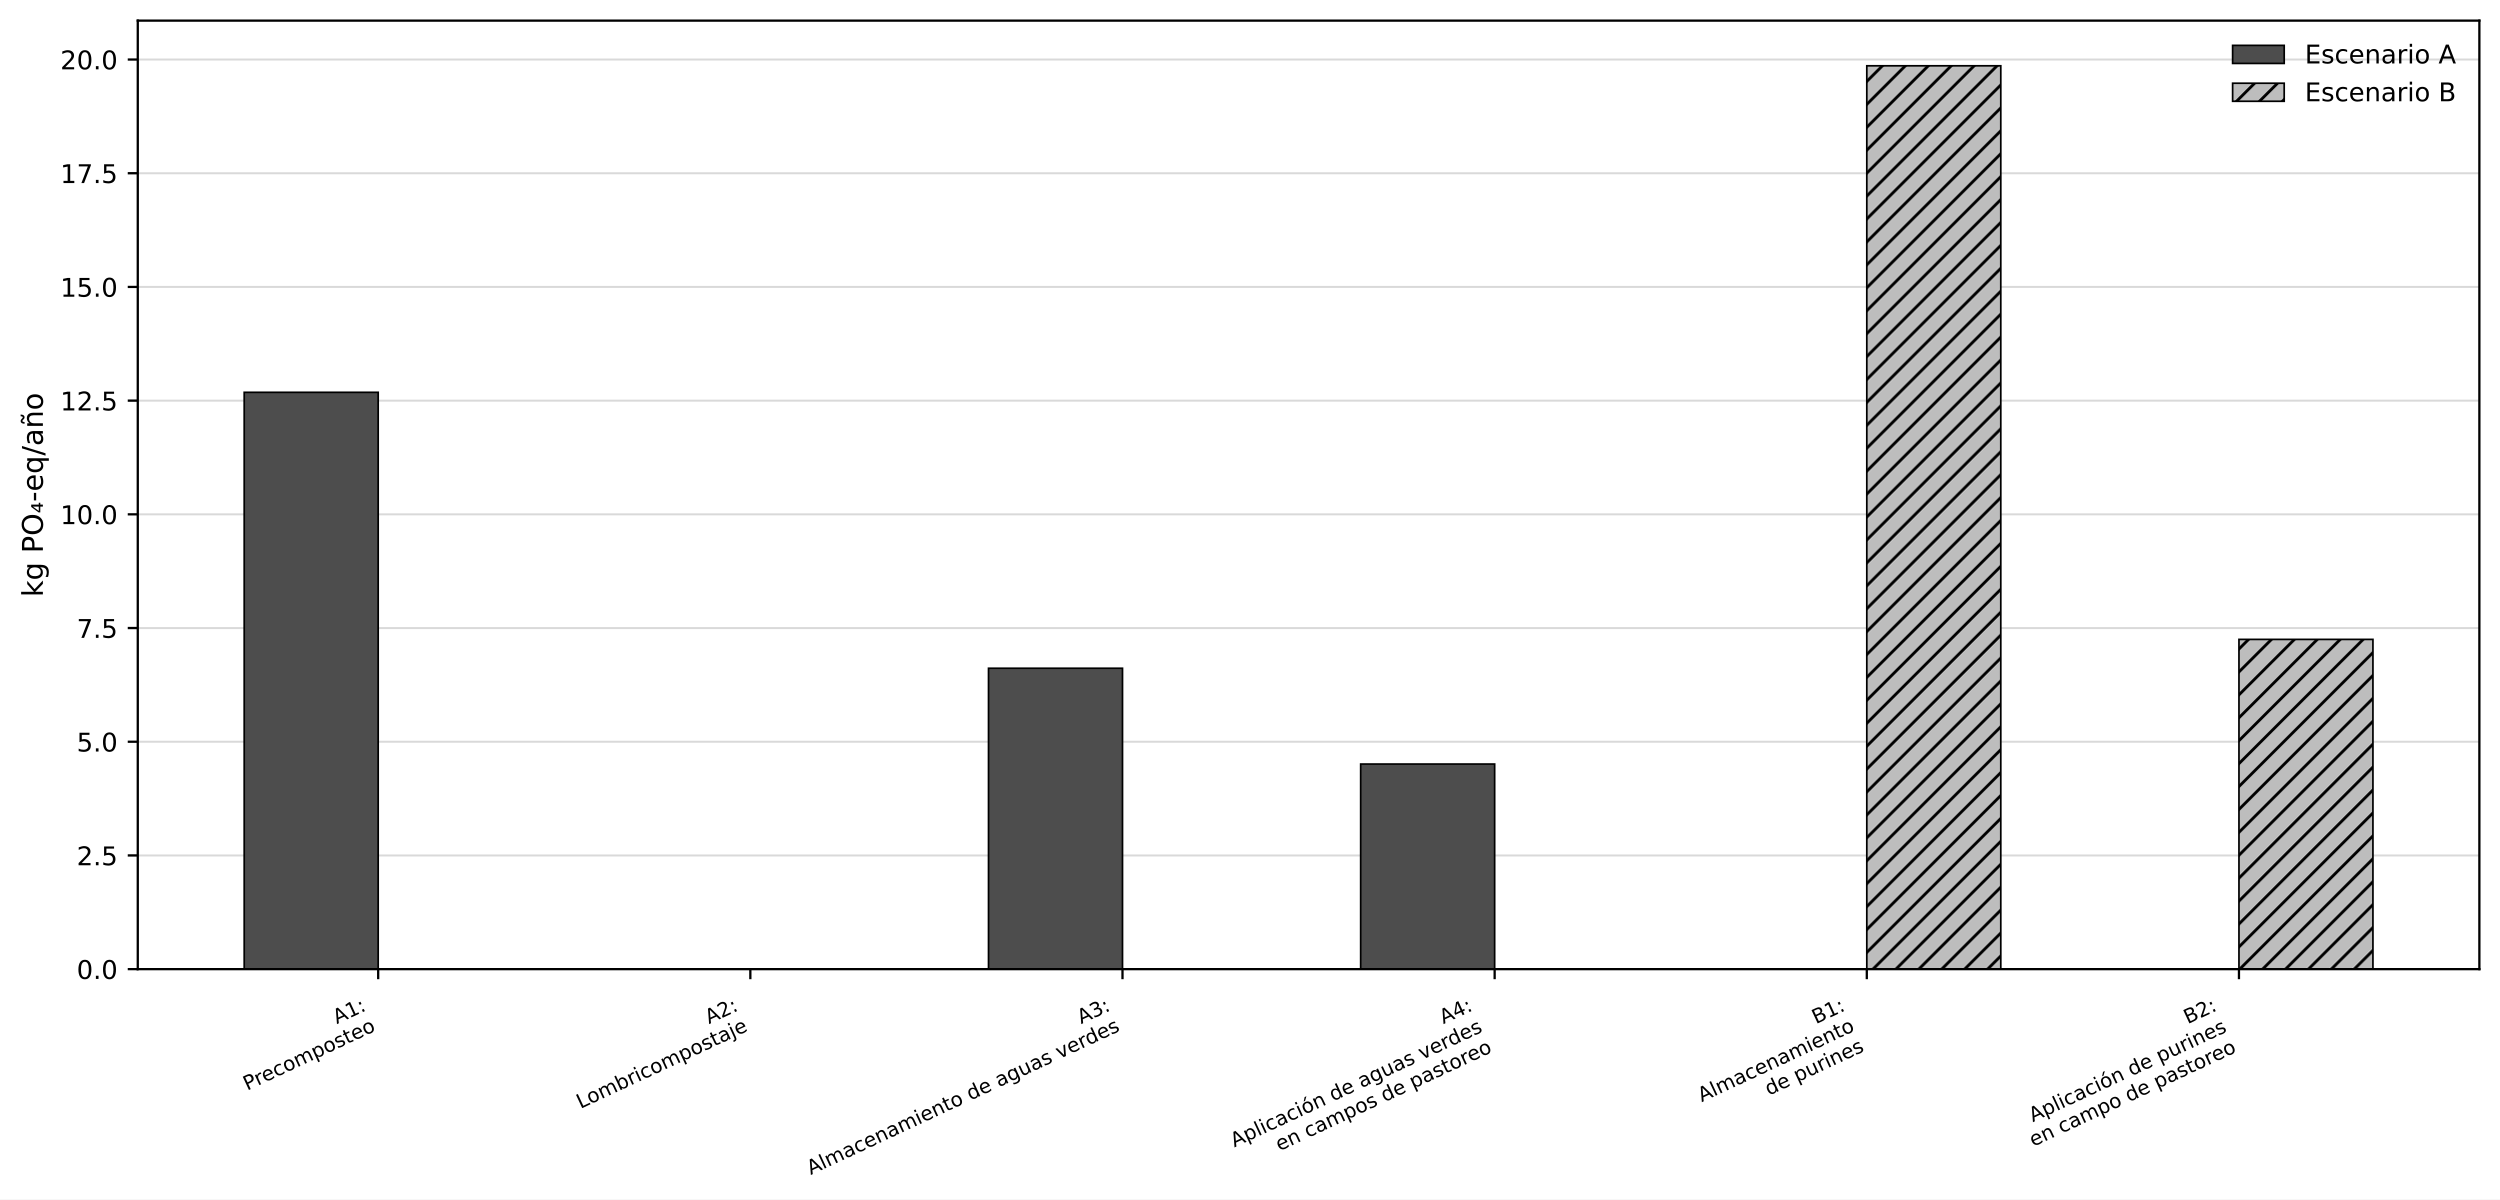
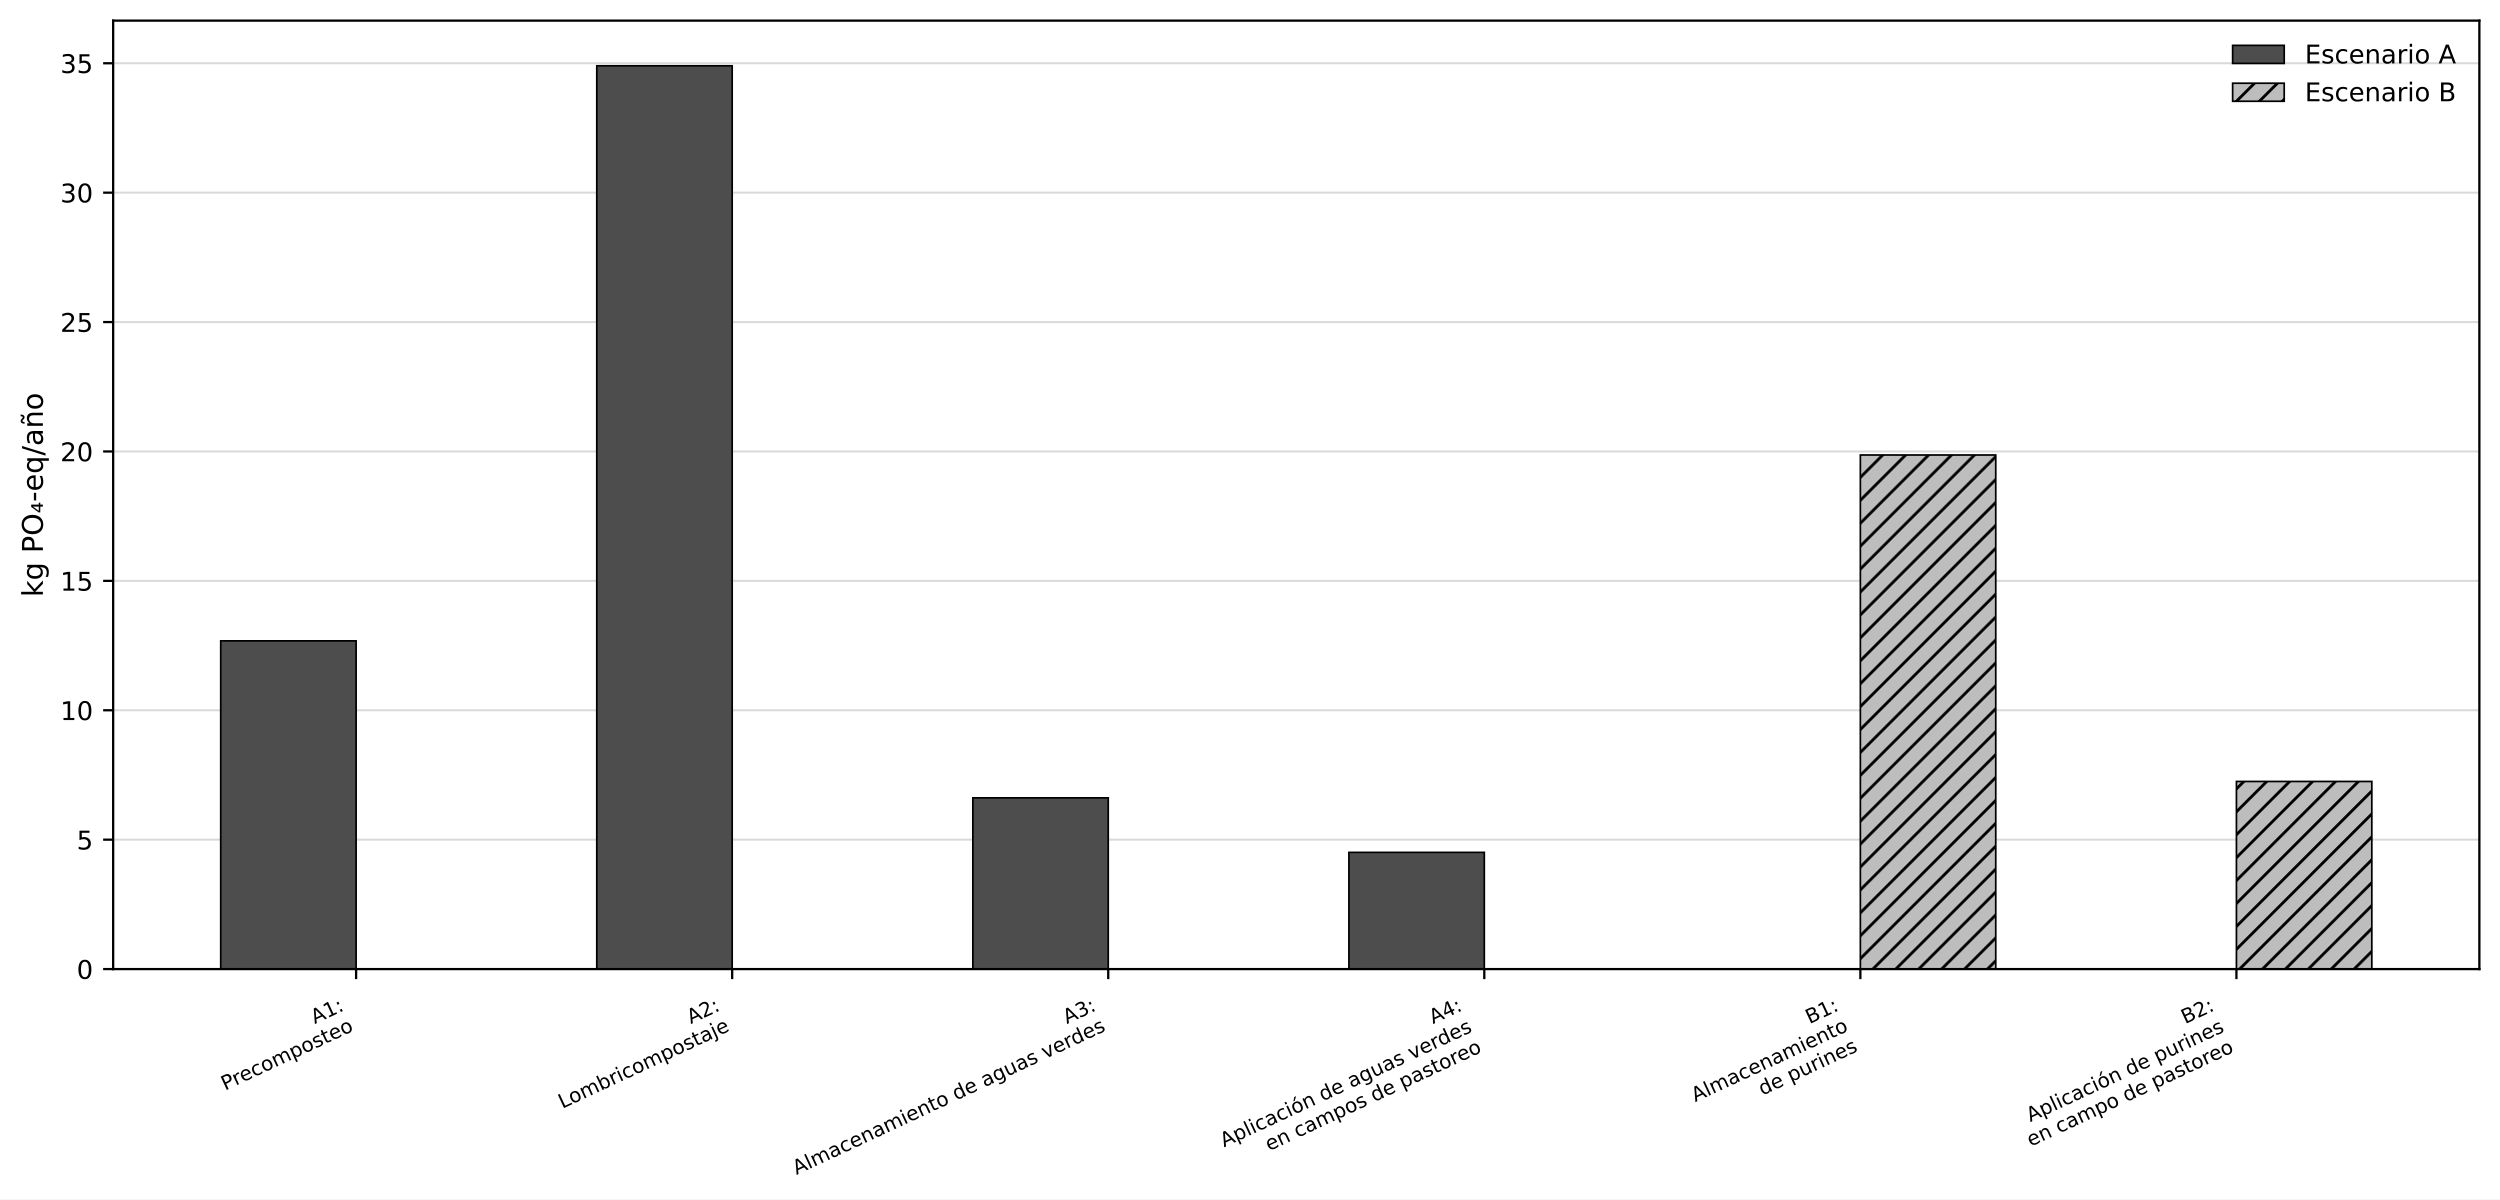
- <svg xmlns="http://www.w3.org/2000/svg" xmlns:xlink="http://www.w3.org/1999/xlink" width="872.584pt" height="418.665pt" viewBox="0 0 872.584 418.665" version="1.1">
+ <svg xmlns="http://www.w3.org/2000/svg" xmlns:xlink="http://www.w3.org/1999/xlink" width="872.638pt" height="418.665pt" viewBox="0 0 872.638 418.665" version="1.1">
  <defs>
    <style type="text/css">*{stroke-linejoin: round; stroke-linecap: butt}</style>
  </defs>
  <g id="figure_1">
    <g id="patch_1">
-       <path d="M 0 418.665 L 872.584 418.665 L 872.584 0 L 0 0 z " style="fill: #ffffff" />
+       <path d="M 0 418.665 L 872.638 418.665 L 872.638 0 L 0 0 z " style="fill: #ffffff" />
    </g>
    <g id="axes_1">
      <g id="patch_2">
-         <path d="M 48.087 338.264 L 865.384 338.264 L 865.384 7.2 L 48.087 7.2 z " style="fill: #ffffff" />
+         <path d="M 39.501 338.264 L 865.438 338.264 L 865.438 7.2 L 39.501 7.2 z " style="fill: #ffffff" />
      </g>
      <g id="matplotlib.axis_1">
        <g id="xtick_1">
          <g id="line2d_1">
            <defs>
              <path id="m8512bdd903" d="M 0 0 L 0 3.5 " style="stroke: #000000; stroke-width: 0.8" />
            </defs>
            <g>
-               <use xlink:href="#m8512bdd903" x="131.999" y="338.264" style="stroke: #000000; stroke-width: 0.8" />
+               <use xlink:href="#m8512bdd903" x="124.3" y="338.264" style="stroke: #000000; stroke-width: 0.8" />
            </g>
          </g>
          <g id="text_1">
-             <text style="font-size: 7px; font-family: 'DejaVu Sans'" transform="translate(117.558 357.4867) rotate(-25)">A1:</text>
-             <text style="font-size: 7px; font-family: 'DejaVu Sans'" transform="translate(86.26435 380.7279) rotate(-25)">Precomposteo</text>
+             <text style="font-size: 7px; font-family: 'DejaVu Sans'" transform="translate(109.8586 357.4867) rotate(-25)">A1:</text>
+             <text style="font-size: 7px; font-family: 'DejaVu Sans'" transform="translate(78.56486 380.7279) rotate(-25)">Precomposteo</text>
          </g>
        </g>
        <g id="xtick_2">
          <g id="line2d_2">
            <g>
-               <use xlink:href="#m8512bdd903" x="261.894" y="338.264" style="stroke: #000000; stroke-width: 0.8" />
+               <use xlink:href="#m8512bdd903" x="255.568" y="338.264" style="stroke: #000000; stroke-width: 0.8" />
            </g>
          </g>
          <g id="text_2">
-             <text style="font-size: 7px; font-family: 'DejaVu Sans'" transform="translate(247.4527 357.4867) rotate(-25)">A2:</text>
-             <text style="font-size: 7px; font-family: 'DejaVu Sans'" transform="translate(202.5904 387.0551) rotate(-25)">Lombricompostaje</text>
+             <text style="font-size: 7px; font-family: 'DejaVu Sans'" transform="translate(241.1263 357.4867) rotate(-25)">A2:</text>
+             <text style="font-size: 7px; font-family: 'DejaVu Sans'" transform="translate(196.2641 387.0551) rotate(-25)">Lombricompostaje</text>
          </g>
        </g>
        <g id="xtick_3">
          <g id="line2d_3">
            <g>
-               <use xlink:href="#m8512bdd903" x="391.789" y="338.264" style="stroke: #000000; stroke-width: 0.8" />
+               <use xlink:href="#m8512bdd903" x="386.835" y="338.264" style="stroke: #000000; stroke-width: 0.8" />
            </g>
          </g>
          <g id="text_3">
-             <text style="font-size: 7px; font-family: 'DejaVu Sans'" transform="translate(377.3473 357.4867) rotate(-25)">A3:</text>
-             <text style="font-size: 7px; font-family: 'DejaVu Sans'" transform="translate(282.9679 410.1453) rotate(-25)">Almacenamiento de aguas verdes</text>
+             <text style="font-size: 7px; font-family: 'DejaVu Sans'" transform="translate(372.3941 357.4867) rotate(-25)">A3:</text>
+             <text style="font-size: 7px; font-family: 'DejaVu Sans'" transform="translate(278.0148 410.1453) rotate(-25)">Almacenamiento de aguas verdes</text>
          </g>
        </g>
        <g id="xtick_4">
          <g id="line2d_4">
            <g>
-               <use xlink:href="#m8512bdd903" x="521.683" y="338.264" style="stroke: #000000; stroke-width: 0.8" />
+               <use xlink:href="#m8512bdd903" x="518.103" y="338.264" style="stroke: #000000; stroke-width: 0.8" />
            </g>
          </g>
          <g id="text_4">
-             <text style="font-size: 7px; font-family: 'DejaVu Sans'" transform="translate(503.7872 357.4867) rotate(-25)">A4:</text>
-             <text style="font-size: 7px; font-family: 'DejaVu Sans'" transform="translate(430.8335 400.5251) rotate(-25)">Aplicación de aguas verdes</text>
-             <text style="font-size: 7px; font-family: 'DejaVu Sans'" transform="translate(446.5539 401.8433) rotate(-25)">en campos de pastoreo</text>
+             <text style="font-size: 7px; font-family: 'DejaVu Sans'" transform="translate(500.2072 357.4867) rotate(-25)">A4:</text>
+             <text style="font-size: 7px; font-family: 'DejaVu Sans'" transform="translate(427.2535 400.5251) rotate(-25)">Aplicación de aguas verdes</text>
+             <text style="font-size: 7px; font-family: 'DejaVu Sans'" transform="translate(442.974 401.8433) rotate(-25)">en campos de pastoreo</text>
          </g>
        </g>
        <g id="xtick_5">
          <g id="line2d_5">
            <g>
-               <use xlink:href="#m8512bdd903" x="651.578" y="338.264" style="stroke: #000000; stroke-width: 0.8" />
+               <use xlink:href="#m8512bdd903" x="649.371" y="338.264" style="stroke: #000000; stroke-width: 0.8" />
            </g>
          </g>
          <g id="text_5">
-             <text style="font-size: 7px; font-family: 'DejaVu Sans'" transform="translate(633.8109 357.4927) rotate(-25)">B1:</text>
-             <text style="font-size: 7px; font-family: 'DejaVu Sans'" transform="translate(593.9447 384.7314) rotate(-25)">Almacenamiento</text>
-             <text style="font-size: 7px; font-family: 'DejaVu Sans'" transform="translate(617.3674 382.458) rotate(-25)">de purines</text>
+             <text style="font-size: 7px; font-family: 'DejaVu Sans'" transform="translate(631.6041 357.4927) rotate(-25)">B1:</text>
+             <text style="font-size: 7px; font-family: 'DejaVu Sans'" transform="translate(591.7379 384.7314) rotate(-25)">Almacenamiento</text>
+             <text style="font-size: 7px; font-family: 'DejaVu Sans'" transform="translate(615.1606 382.458) rotate(-25)">de purines</text>
          </g>
        </g>
        <g id="xtick_6">
          <g id="line2d_6">
            <g>
-               <use xlink:href="#m8512bdd903" x="781.472" y="338.264" style="stroke: #000000; stroke-width: 0.8" />
+               <use xlink:href="#m8512bdd903" x="780.639" y="338.264" style="stroke: #000000; stroke-width: 0.8" />
            </g>
          </g>
          <g id="text_6">
-             <text style="font-size: 7px; font-family: 'DejaVu Sans'" transform="translate(763.5635 357.4927) rotate(-25)">B2:</text>
-             <text style="font-size: 7px; font-family: 'DejaVu Sans'" transform="translate(709.5114 391.7171) rotate(-25)">Aplicación de purines</text>
-             <text style="font-size: 7px; font-family: 'DejaVu Sans'" transform="translate(709.6481 400.3022) rotate(-25)">en campo de pastoreo</text>
+             <text style="font-size: 7px; font-family: 'DejaVu Sans'" transform="translate(762.7299 357.4927) rotate(-25)">B2:</text>
+             <text style="font-size: 7px; font-family: 'DejaVu Sans'" transform="translate(708.6778 391.7171) rotate(-25)">Aplicación de purines</text>
+             <text style="font-size: 7px; font-family: 'DejaVu Sans'" transform="translate(708.8144 400.3022) rotate(-25)">en campo de pastoreo</text>
          </g>
        </g>
      </g>
      <g id="matplotlib.axis_2">
        <g id="ytick_1">
          <g id="line2d_7">
-             <path d="M 48.087 338.264 L 865.384 338.264 " clip-path="url(#pa5e0bcc238)" style="fill: none; stroke: #d9d9d9; stroke-width: 0.7; stroke-linecap: square" />
+             <path d="M 39.501 338.264 L 865.438 338.264 " clip-path="url(#pab1ca16d95)" style="fill: none; stroke: #d9d9d9; stroke-width: 0.7; stroke-linecap: square" />
          </g>
          <g id="line2d_8">
            <defs>
              <path id="me50acbb753" d="M 0 0 L -3.5 0 " style="stroke: #000000; stroke-width: 0.8" />
            </defs>
            <g>
-               <use xlink:href="#me50acbb753" x="48.087" y="338.264" style="stroke: #000000; stroke-width: 0.8" />
+               <use xlink:href="#me50acbb753" x="39.501" y="338.264" style="stroke: #000000; stroke-width: 0.8" />
            </g>
          </g>
          <g id="text_7">
-             <text style="font-size: 9px; font-family: 'DejaVu Sans'; text-anchor: end" x="41.087" y="341.683" transform="rotate(-0 41.0875 341.6829)">0.0</text>
+             <text style="font-size: 9px; font-family: 'DejaVu Sans'; text-anchor: end" x="32.501" y="341.683" transform="rotate(-0 32.50094 341.6829)">0</text>
          </g>
        </g>
        <g id="ytick_2">
          <g id="line2d_9">
-             <path d="M 48.087 298.578 L 865.384 298.578 " clip-path="url(#pa5e0bcc238)" style="fill: none; stroke: #d9d9d9; stroke-width: 0.7; stroke-linecap: square" />
+             <path d="M 39.501 293.094 L 865.438 293.094 " clip-path="url(#pab1ca16d95)" style="fill: none; stroke: #d9d9d9; stroke-width: 0.7; stroke-linecap: square" />
          </g>
          <g id="line2d_10">
            <g>
-               <use xlink:href="#me50acbb753" x="48.087" y="298.578" style="stroke: #000000; stroke-width: 0.8" />
+               <use xlink:href="#me50acbb753" x="39.501" y="293.094" style="stroke: #000000; stroke-width: 0.8" />
            </g>
          </g>
          <g id="text_8">
-             <text style="font-size: 9px; font-family: 'DejaVu Sans'; text-anchor: end" x="41.087" y="301.998" transform="rotate(-0 41.0875 301.9976)">2.5</text>
+             <text style="font-size: 9px; font-family: 'DejaVu Sans'; text-anchor: end" x="32.501" y="296.513" transform="rotate(-0 32.50094 296.5134)">5</text>
          </g>
        </g>
        <g id="ytick_3">
          <g id="line2d_11">
-             <path d="M 48.087 258.893 L 865.384 258.893 " clip-path="url(#pa5e0bcc238)" style="fill: none; stroke: #d9d9d9; stroke-width: 0.7; stroke-linecap: square" />
+             <path d="M 39.501 247.925 L 865.438 247.925 " clip-path="url(#pab1ca16d95)" style="fill: none; stroke: #d9d9d9; stroke-width: 0.7; stroke-linecap: square" />
          </g>
          <g id="line2d_12">
            <g>
-               <use xlink:href="#me50acbb753" x="48.087" y="258.893" style="stroke: #000000; stroke-width: 0.8" />
+               <use xlink:href="#me50acbb753" x="39.501" y="247.925" style="stroke: #000000; stroke-width: 0.8" />
            </g>
          </g>
          <g id="text_9">
-             <text style="font-size: 9px; font-family: 'DejaVu Sans'; text-anchor: end" x="41.087" y="262.312" transform="rotate(-0 41.0875 262.3124)">5.0</text>
+             <text style="font-size: 9px; font-family: 'DejaVu Sans'; text-anchor: end" x="32.501" y="251.344" transform="rotate(-0 32.50094 251.3439)">10</text>
          </g>
        </g>
        <g id="ytick_4">
          <g id="line2d_13">
-             <path d="M 48.087 219.208 L 865.384 219.208 " clip-path="url(#pa5e0bcc238)" style="fill: none; stroke: #d9d9d9; stroke-width: 0.7; stroke-linecap: square" />
+             <path d="M 39.501 202.755 L 865.438 202.755 " clip-path="url(#pab1ca16d95)" style="fill: none; stroke: #d9d9d9; stroke-width: 0.7; stroke-linecap: square" />
          </g>
          <g id="line2d_14">
            <g>
-               <use xlink:href="#me50acbb753" x="48.087" y="219.208" style="stroke: #000000; stroke-width: 0.8" />
+               <use xlink:href="#me50acbb753" x="39.501" y="202.755" style="stroke: #000000; stroke-width: 0.8" />
            </g>
          </g>
          <g id="text_10">
-             <text style="font-size: 9px; font-family: 'DejaVu Sans'; text-anchor: end" x="41.087" y="222.627" transform="rotate(-0 41.0875 222.6271)">7.5</text>
+             <text style="font-size: 9px; font-family: 'DejaVu Sans'; text-anchor: end" x="32.501" y="206.174" transform="rotate(-0 32.50094 206.1744)">15</text>
          </g>
        </g>
        <g id="ytick_5">
          <g id="line2d_15">
-             <path d="M 48.087 179.523 L 865.384 179.523 " clip-path="url(#pa5e0bcc238)" style="fill: none; stroke: #d9d9d9; stroke-width: 0.7; stroke-linecap: square" />
+             <path d="M 39.501 157.586 L 865.438 157.586 " clip-path="url(#pab1ca16d95)" style="fill: none; stroke: #d9d9d9; stroke-width: 0.7; stroke-linecap: square" />
          </g>
          <g id="line2d_16">
            <g>
-               <use xlink:href="#me50acbb753" x="48.087" y="179.523" style="stroke: #000000; stroke-width: 0.8" />
+               <use xlink:href="#me50acbb753" x="39.501" y="157.586" style="stroke: #000000; stroke-width: 0.8" />
            </g>
          </g>
          <g id="text_11">
-             <text style="font-size: 9px; font-family: 'DejaVu Sans'; text-anchor: end" x="41.087" y="182.942" transform="rotate(-0 41.0875 182.9418)">10.0</text>
+             <text style="font-size: 9px; font-family: 'DejaVu Sans'; text-anchor: end" x="32.501" y="161.005" transform="rotate(-0 32.50094 161.0049)">20</text>
          </g>
        </g>
        <g id="ytick_6">
          <g id="line2d_17">
-             <path d="M 48.087 139.837 L 865.384 139.837 " clip-path="url(#pa5e0bcc238)" style="fill: none; stroke: #d9d9d9; stroke-width: 0.7; stroke-linecap: square" />
+             <path d="M 39.501 112.416 L 865.438 112.416 " clip-path="url(#pab1ca16d95)" style="fill: none; stroke: #d9d9d9; stroke-width: 0.7; stroke-linecap: square" />
          </g>
          <g id="line2d_18">
            <g>
-               <use xlink:href="#me50acbb753" x="48.087" y="139.837" style="stroke: #000000; stroke-width: 0.8" />
+               <use xlink:href="#me50acbb753" x="39.501" y="112.416" style="stroke: #000000; stroke-width: 0.8" />
            </g>
          </g>
          <g id="text_12">
-             <text style="font-size: 9px; font-family: 'DejaVu Sans'; text-anchor: end" x="41.087" y="143.257" transform="rotate(-0 41.0875 143.2566)">12.5</text>
+             <text style="font-size: 9px; font-family: 'DejaVu Sans'; text-anchor: end" x="32.501" y="115.835" transform="rotate(-0 32.50094 115.8354)">25</text>
          </g>
        </g>
        <g id="ytick_7">
          <g id="line2d_19">
-             <path d="M 48.087 100.152 L 865.384 100.152 " clip-path="url(#pa5e0bcc238)" style="fill: none; stroke: #d9d9d9; stroke-width: 0.7; stroke-linecap: square" />
+             <path d="M 39.501 67.247 L 865.438 67.247 " clip-path="url(#pab1ca16d95)" style="fill: none; stroke: #d9d9d9; stroke-width: 0.7; stroke-linecap: square" />
          </g>
          <g id="line2d_20">
            <g>
-               <use xlink:href="#me50acbb753" x="48.087" y="100.152" style="stroke: #000000; stroke-width: 0.8" />
+               <use xlink:href="#me50acbb753" x="39.501" y="67.247" style="stroke: #000000; stroke-width: 0.8" />
            </g>
          </g>
          <g id="text_13">
-             <text style="font-size: 9px; font-family: 'DejaVu Sans'; text-anchor: end" x="41.087" y="103.571" transform="rotate(-0 41.0875 103.5713)">15.0</text>
+             <text style="font-size: 9px; font-family: 'DejaVu Sans'; text-anchor: end" x="32.501" y="70.666" transform="rotate(-0 32.50094 70.66591)">30</text>
          </g>
        </g>
        <g id="ytick_8">
          <g id="line2d_21">
-             <path d="M 48.087 60.467 L 865.384 60.467 " clip-path="url(#pa5e0bcc238)" style="fill: none; stroke: #d9d9d9; stroke-width: 0.7; stroke-linecap: square" />
+             <path d="M 39.501 22.077 L 865.438 22.077 " clip-path="url(#pab1ca16d95)" style="fill: none; stroke: #d9d9d9; stroke-width: 0.7; stroke-linecap: square" />
          </g>
          <g id="line2d_22">
            <g>
-               <use xlink:href="#me50acbb753" x="48.087" y="60.467" style="stroke: #000000; stroke-width: 0.8" />
+               <use xlink:href="#me50acbb753" x="39.501" y="22.077" style="stroke: #000000; stroke-width: 0.8" />
            </g>
          </g>
          <g id="text_14">
-             <text style="font-size: 9px; font-family: 'DejaVu Sans'; text-anchor: end" x="41.087" y="63.886" transform="rotate(-0 41.0875 63.88602)">17.5</text>
-           </g>
-         </g>
-         <g id="ytick_9">
-           <g id="line2d_23">
-             <path d="M 48.087 20.781 L 865.384 20.781 " clip-path="url(#pa5e0bcc238)" style="fill: none; stroke: #d9d9d9; stroke-width: 0.7; stroke-linecap: square" />
-           </g>
-           <g id="line2d_24">
-             <g>
-               <use xlink:href="#me50acbb753" x="48.087" y="20.781" style="stroke: #000000; stroke-width: 0.8" />
-             </g>
-           </g>
-           <g id="text_15">
-             <text style="font-size: 9px; font-family: 'DejaVu Sans'; text-anchor: end" x="41.087" y="24.201" transform="rotate(-0 41.0875 24.20076)">20.0</text>
-           </g>
-         </g>
-         <g id="text_16">
+             <text style="font-size: 9px; font-family: 'DejaVu Sans'; text-anchor: end" x="32.501" y="25.496" transform="rotate(-0 32.50094 25.49642)">35</text>
+           </g>
+         </g>
+         <g id="text_15">
          <text style="font-size: 10px; font-family: 'DejaVu Sans'; text-anchor: middle" x="14.969" y="172.732" transform="rotate(-90 14.96875 172.7318)">kg PO₄-eq/año</text>
        </g>
      </g>
      <g id="patch_3">
-         <path d="M 85.237 338.264 L 131.999 338.264 L 131.999 136.941 L 85.237 136.941 z " clip-path="url(#pa5e0bcc238)" style="fill: #4d4d4d; stroke: #000000; stroke-width: 0.6; stroke-linejoin: miter" />
+         <path d="M 77.044 338.264 L 124.3 338.264 L 124.3 223.691 L 77.044 223.691 z " clip-path="url(#pab1ca16d95)" style="fill: #4d4d4d; stroke: #000000; stroke-width: 0.6; stroke-linejoin: miter" />
      </g>
      <g id="patch_4">
-         <path d="M 215.132 338.264 L 261.894 338.264 L 261.894 338.264 L 215.132 338.264 z " clip-path="url(#pa5e0bcc238)" style="fill: #4d4d4d; stroke: #000000; stroke-width: 0.6; stroke-linejoin: miter" />
+         <path d="M 208.311 338.264 L 255.568 338.264 L 255.568 22.965 L 208.311 22.965 z " clip-path="url(#pab1ca16d95)" style="fill: #4d4d4d; stroke: #000000; stroke-width: 0.6; stroke-linejoin: miter" />
      </g>
      <g id="patch_5">
-         <path d="M 345.027 338.264 L 391.789 338.264 L 391.789 233.235 L 345.027 233.235 z " clip-path="url(#pa5e0bcc238)" style="fill: #4d4d4d; stroke: #000000; stroke-width: 0.6; stroke-linejoin: miter" />
+         <path d="M 339.579 338.264 L 386.835 338.264 L 386.835 278.492 L 339.579 278.492 z " clip-path="url(#pab1ca16d95)" style="fill: #4d4d4d; stroke: #000000; stroke-width: 0.6; stroke-linejoin: miter" />
      </g>
      <g id="patch_6">
-         <path d="M 474.921 338.264 L 521.683 338.264 L 521.683 266.673 L 474.921 266.673 z " clip-path="url(#pa5e0bcc238)" style="fill: #4d4d4d; stroke: #000000; stroke-width: 0.6; stroke-linejoin: miter" />
+         <path d="M 470.847 338.264 L 518.103 338.264 L 518.103 297.522 L 470.847 297.522 z " clip-path="url(#pab1ca16d95)" style="fill: #4d4d4d; stroke: #000000; stroke-width: 0.6; stroke-linejoin: miter" />
      </g>
      <g id="patch_7">
-         <path d="M 604.816 338.264 L 651.578 338.264 L 651.578 338.264 L 604.816 338.264 z " clip-path="url(#pa5e0bcc238)" style="fill: #4d4d4d; stroke: #000000; stroke-width: 0.6; stroke-linejoin: miter" />
+         <path d="M 602.115 338.264 L 649.371 338.264 L 649.371 338.264 L 602.115 338.264 z " clip-path="url(#pab1ca16d95)" style="fill: #4d4d4d; stroke: #000000; stroke-width: 0.6; stroke-linejoin: miter" />
      </g>
      <g id="patch_8">
-         <path d="M 734.71 338.264 L 781.472 338.264 L 781.472 338.264 L 734.71 338.264 z " clip-path="url(#pa5e0bcc238)" style="fill: #4d4d4d; stroke: #000000; stroke-width: 0.6; stroke-linejoin: miter" />
+         <path d="M 733.382 338.264 L 780.639 338.264 L 780.639 338.264 L 733.382 338.264 z " clip-path="url(#pab1ca16d95)" style="fill: #4d4d4d; stroke: #000000; stroke-width: 0.6; stroke-linejoin: miter" />
      </g>
      <g id="patch_9">
-         <path d="M 131.999 338.264 L 178.761 338.264 L 178.761 338.264 L 131.999 338.264 z " clip-path="url(#pa5e0bcc238)" style="fill: url(#h616a057982); stroke: #000000; stroke-width: 0.6; stroke-linejoin: miter" />
+         <path d="M 124.3 338.264 L 171.556 338.264 L 171.556 338.264 L 124.3 338.264 z " clip-path="url(#pab1ca16d95)" style="fill: url(#h616a057982); stroke: #000000; stroke-width: 0.6; stroke-linejoin: miter" />
      </g>
      <g id="patch_10">
-         <path d="M 261.894 338.264 L 308.656 338.264 L 308.656 338.264 L 261.894 338.264 z " clip-path="url(#pa5e0bcc238)" style="fill: url(#h616a057982); stroke: #000000; stroke-width: 0.6; stroke-linejoin: miter" />
+         <path d="M 255.568 338.264 L 302.824 338.264 L 302.824 338.264 L 255.568 338.264 z " clip-path="url(#pab1ca16d95)" style="fill: url(#h616a057982); stroke: #000000; stroke-width: 0.6; stroke-linejoin: miter" />
      </g>
      <g id="patch_11">
-         <path d="M 391.789 338.264 L 438.551 338.264 L 438.551 338.264 L 391.789 338.264 z " clip-path="url(#pa5e0bcc238)" style="fill: url(#h616a057982); stroke: #000000; stroke-width: 0.6; stroke-linejoin: miter" />
+         <path d="M 386.835 338.264 L 434.092 338.264 L 434.092 338.264 L 386.835 338.264 z " clip-path="url(#pab1ca16d95)" style="fill: url(#h616a057982); stroke: #000000; stroke-width: 0.6; stroke-linejoin: miter" />
      </g>
      <g id="patch_12">
-         <path d="M 521.683 338.264 L 568.445 338.264 L 568.445 338.264 L 521.683 338.264 z " clip-path="url(#pa5e0bcc238)" style="fill: url(#h616a057982); stroke: #000000; stroke-width: 0.6; stroke-linejoin: miter" />
+         <path d="M 518.103 338.264 L 565.36 338.264 L 565.36 338.264 L 518.103 338.264 z " clip-path="url(#pab1ca16d95)" style="fill: url(#h616a057982); stroke: #000000; stroke-width: 0.6; stroke-linejoin: miter" />
      </g>
      <g id="patch_13">
-         <path d="M 651.578 338.264 L 698.34 338.264 L 698.34 22.965 L 651.578 22.965 z " clip-path="url(#pa5e0bcc238)" style="fill: url(#h616a057982); stroke: #000000; stroke-width: 0.6; stroke-linejoin: miter" />
+         <path d="M 649.371 338.264 L 696.627 338.264 L 696.627 158.828 L 649.371 158.828 z " clip-path="url(#pab1ca16d95)" style="fill: url(#h616a057982); stroke: #000000; stroke-width: 0.6; stroke-linejoin: miter" />
      </g>
      <g id="patch_14">
-         <path d="M 781.472 338.264 L 828.235 338.264 L 828.235 223.176 L 781.472 223.176 z " clip-path="url(#pa5e0bcc238)" style="fill: url(#h616a057982); stroke: #000000; stroke-width: 0.6; stroke-linejoin: miter" />
+         <path d="M 780.639 338.264 L 827.895 338.264 L 827.895 272.767 L 780.639 272.767 z " clip-path="url(#pab1ca16d95)" style="fill: url(#h616a057982); stroke: #000000; stroke-width: 0.6; stroke-linejoin: miter" />
      </g>
      <g id="patch_15">
-         <path d="M 48.087 338.264 L 48.087 7.2 " style="fill: none; stroke: #000000; stroke-width: 0.8; stroke-linejoin: miter; stroke-linecap: square" />
+         <path d="M 39.501 338.264 L 39.501 7.2 " style="fill: none; stroke: #000000; stroke-width: 0.8; stroke-linejoin: miter; stroke-linecap: square" />
      </g>
      <g id="patch_16">
-         <path d="M 865.384 338.264 L 865.384 7.2 " style="fill: none; stroke: #000000; stroke-width: 0.8; stroke-linejoin: miter; stroke-linecap: square" />
+         <path d="M 865.438 338.264 L 865.438 7.2 " style="fill: none; stroke: #000000; stroke-width: 0.8; stroke-linejoin: miter; stroke-linecap: square" />
      </g>
      <g id="patch_17">
-         <path d="M 48.087 338.264 L 865.384 338.264 " style="fill: none; stroke: #000000; stroke-width: 0.8; stroke-linejoin: miter; stroke-linecap: square" />
+         <path d="M 39.501 338.264 L 865.438 338.264 " style="fill: none; stroke: #000000; stroke-width: 0.8; stroke-linejoin: miter; stroke-linecap: square" />
      </g>
      <g id="patch_18">
-         <path d="M 48.087 7.2 L 865.384 7.2 " style="fill: none; stroke: #000000; stroke-width: 0.8; stroke-linejoin: miter; stroke-linecap: square" />
+         <path d="M 39.501 7.2 L 865.438 7.2 " style="fill: none; stroke: #000000; stroke-width: 0.8; stroke-linejoin: miter; stroke-linecap: square" />
      </g>
      <g id="legend_1">
        <g id="patch_19">
-           <path d="M 779.261 22.139 L 797.261 22.139 L 797.261 15.839 L 779.261 15.839 z " style="fill: #4d4d4d; stroke: #000000; stroke-width: 0.6; stroke-linejoin: miter" />
+           <path d="M 779.315 22.139 L 797.315 22.139 L 797.315 15.839 L 779.315 15.839 z " style="fill: #4d4d4d; stroke: #000000; stroke-width: 0.6; stroke-linejoin: miter" />
+         </g>
+         <g id="text_16">
+           <text style="font-size: 9px; font-family: 'DejaVu Sans'; text-anchor: start" x="804.515" y="22.139" transform="rotate(-0 804.5149 22.13859)">Escenario A</text>
+         </g>
+         <g id="patch_20">
+           <path d="M 779.315 35.349 L 797.315 35.349 L 797.315 29.049 L 779.315 29.049 z " style="fill: url(#h616a057982); stroke: #000000; stroke-width: 0.6; stroke-linejoin: miter" />
        </g>
        <g id="text_17">
-           <text style="font-size: 9px; font-family: 'DejaVu Sans'; text-anchor: start" x="804.461" y="22.139" transform="rotate(-0 804.4614 22.13859)">Escenario A</text>
-         </g>
-         <g id="patch_20">
-           <path d="M 779.261 35.349 L 797.261 35.349 L 797.261 29.049 L 779.261 29.049 z " style="fill: url(#h616a057982); stroke: #000000; stroke-width: 0.6; stroke-linejoin: miter" />
-         </g>
-         <g id="text_18">
-           <text style="font-size: 9px; font-family: 'DejaVu Sans'; text-anchor: start" x="804.461" y="35.349" transform="rotate(-0 804.4614 35.34891)">Escenario B</text>
+           <text style="font-size: 9px; font-family: 'DejaVu Sans'; text-anchor: start" x="804.515" y="35.349" transform="rotate(-0 804.5149 35.34891)">Escenario B</text>
        </g>
      </g>
    </g>
  </g>
  <defs>
-     <clipPath id="pa5e0bcc238">
-       <rect x="48.087" y="7.2" width="817.297" height="331.064" />
+     <clipPath id="pab1ca16d95">
+       <rect x="39.501" y="7.2" width="825.937" height="331.064" />
    </clipPath>
  </defs>
  <defs>
    <pattern id="h616a057982" patternUnits="userSpaceOnUse" x="0" y="0" width="72" height="72">
      <rect x="0" y="0" width="73" height="73" fill="#bdbdbd" />
      <path d="M -36 36 L 36 -36 M -32 40 L 40 -32 M -28 44 L 44 -28 M -24 48 L 48 -24 M -20 52 L 52 -20 M -16 56 L 56 -16 M -12 60 L 60 -12 M -8 64 L 64 -8 M -4 68 L 68 -4 M 0 72 L 72 0 M 4 76 L 76 4 M 8 80 L 80 8 M 12 84 L 84 12 M 16 88 L 88 16 M 20 92 L 92 20 M 24 96 L 96 24 M 28 100 L 100 28 M 32 104 L 104 32 M 36 108 L 108 36 " style="fill: #000000; stroke: #000000; stroke-width: 1.0; stroke-linecap: butt; stroke-linejoin: miter" />
    </pattern>
  </defs>
</svg>
